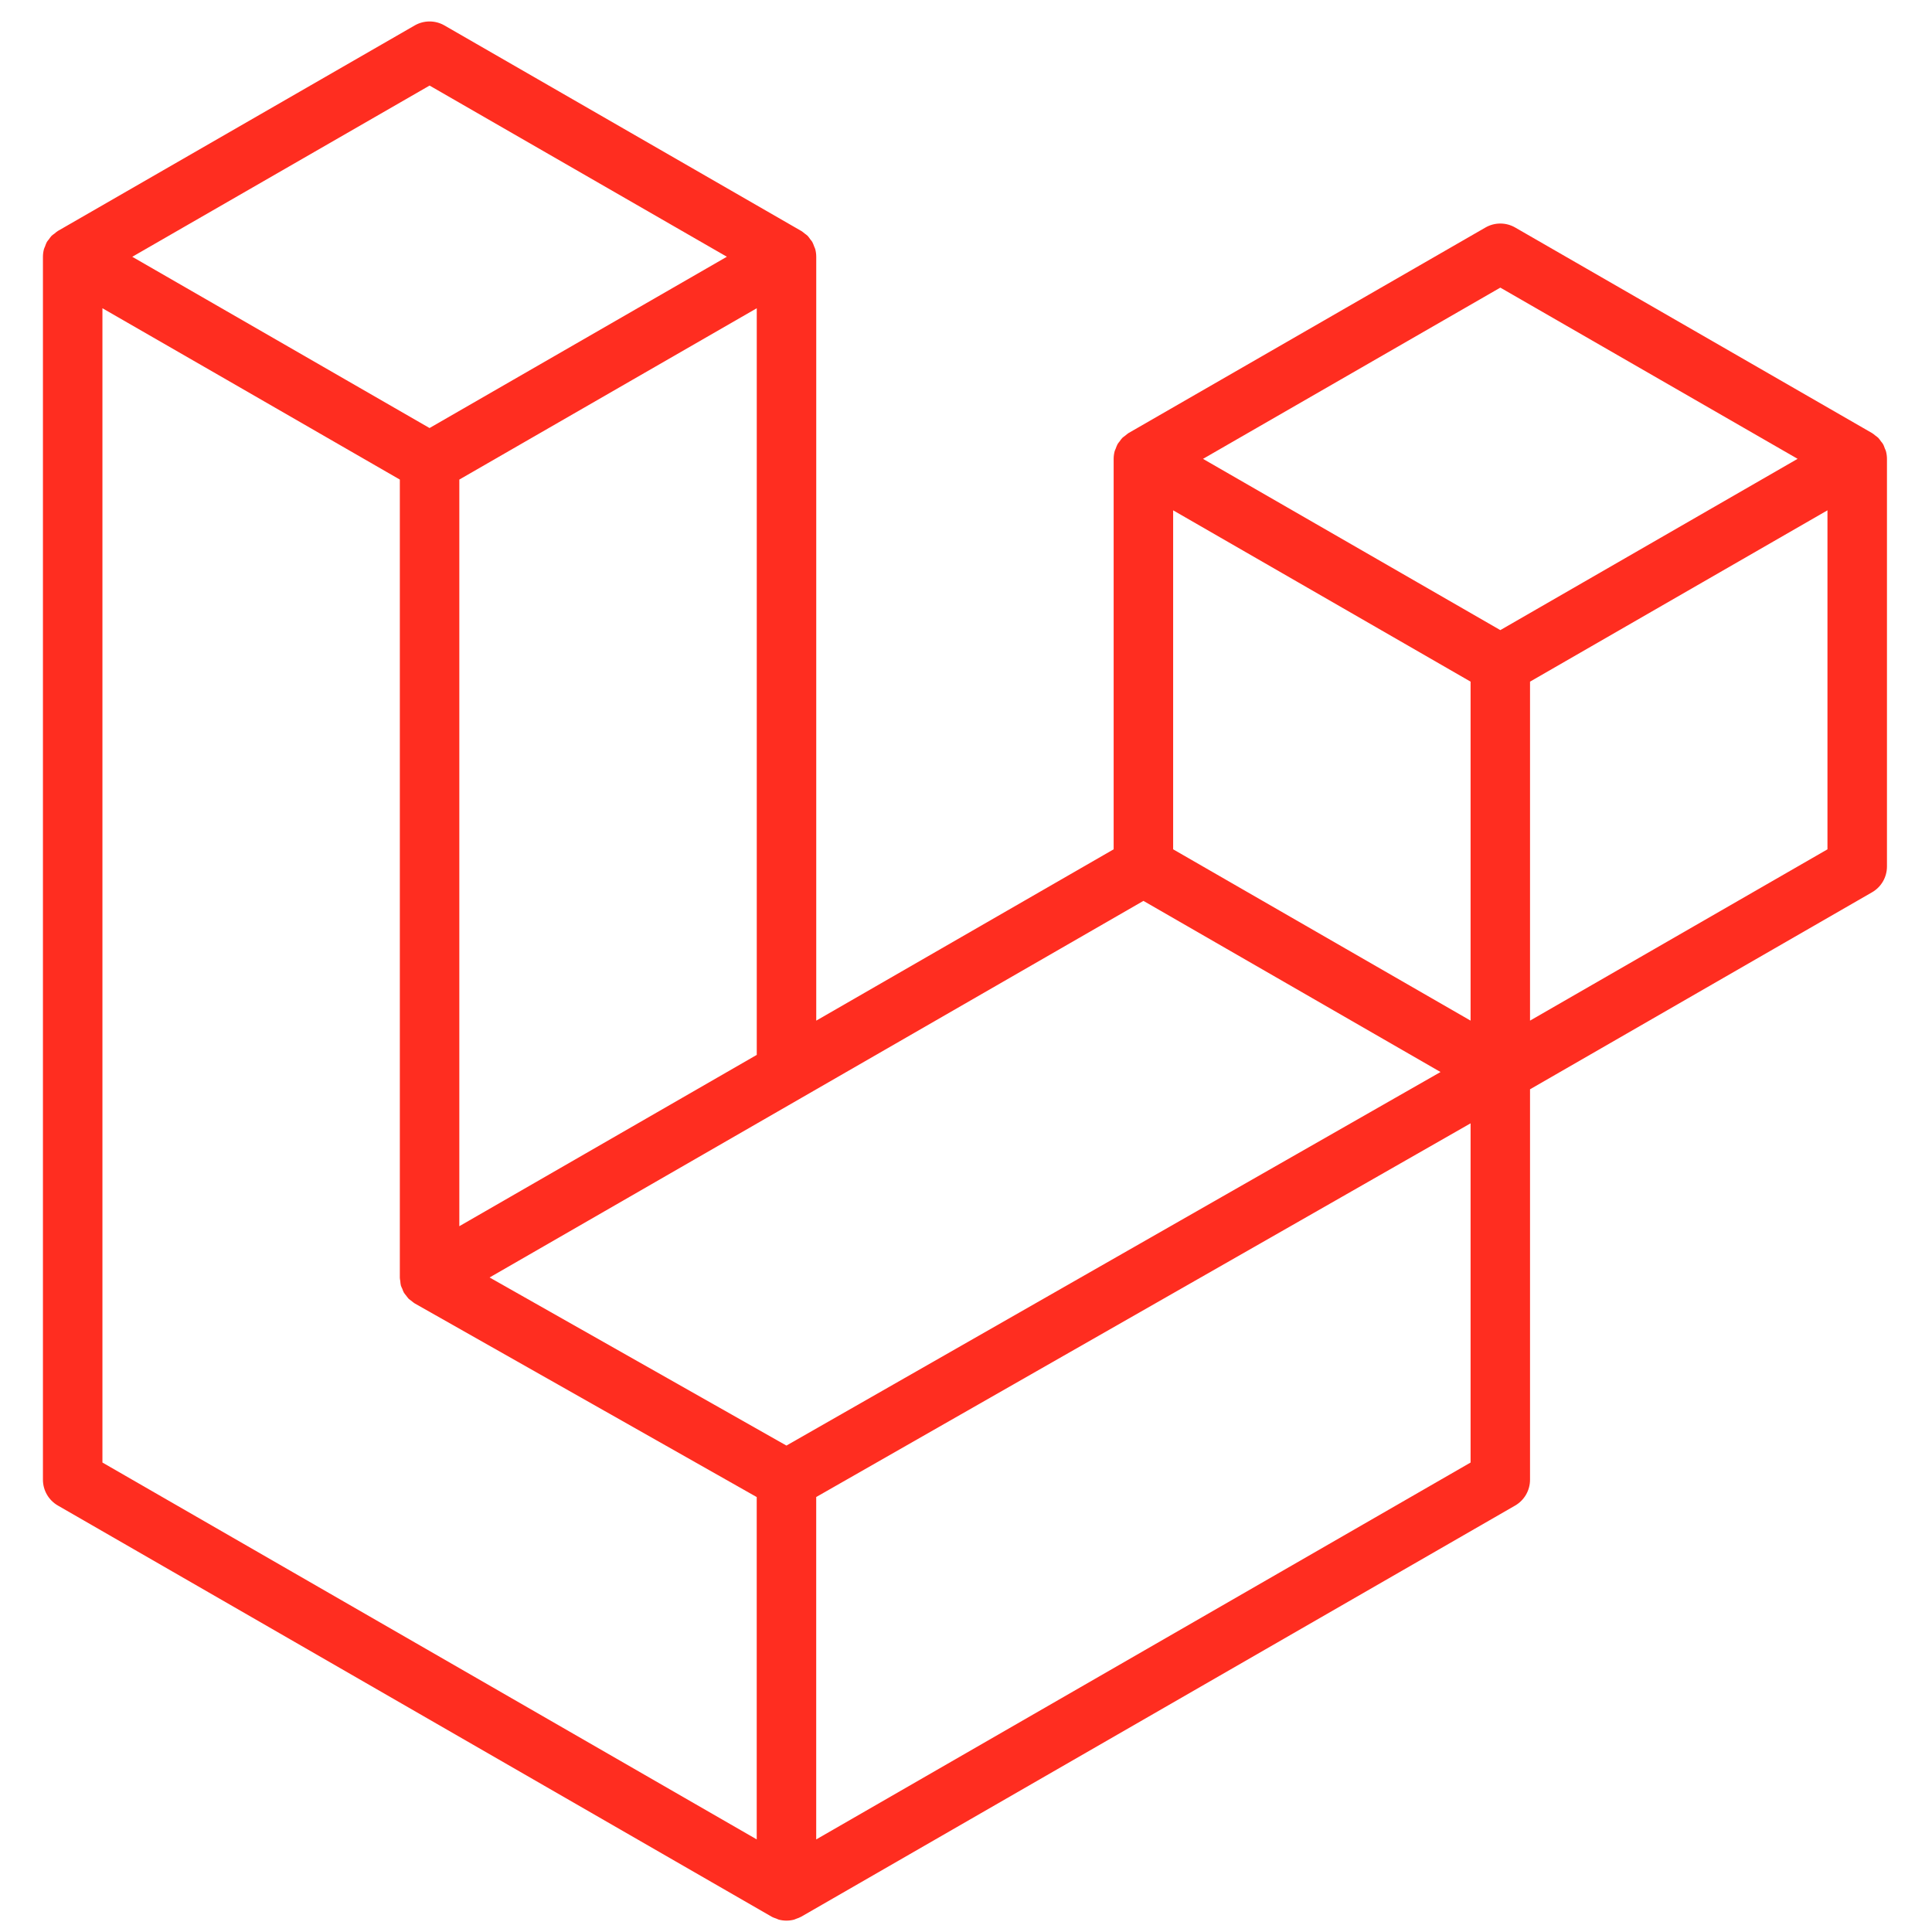
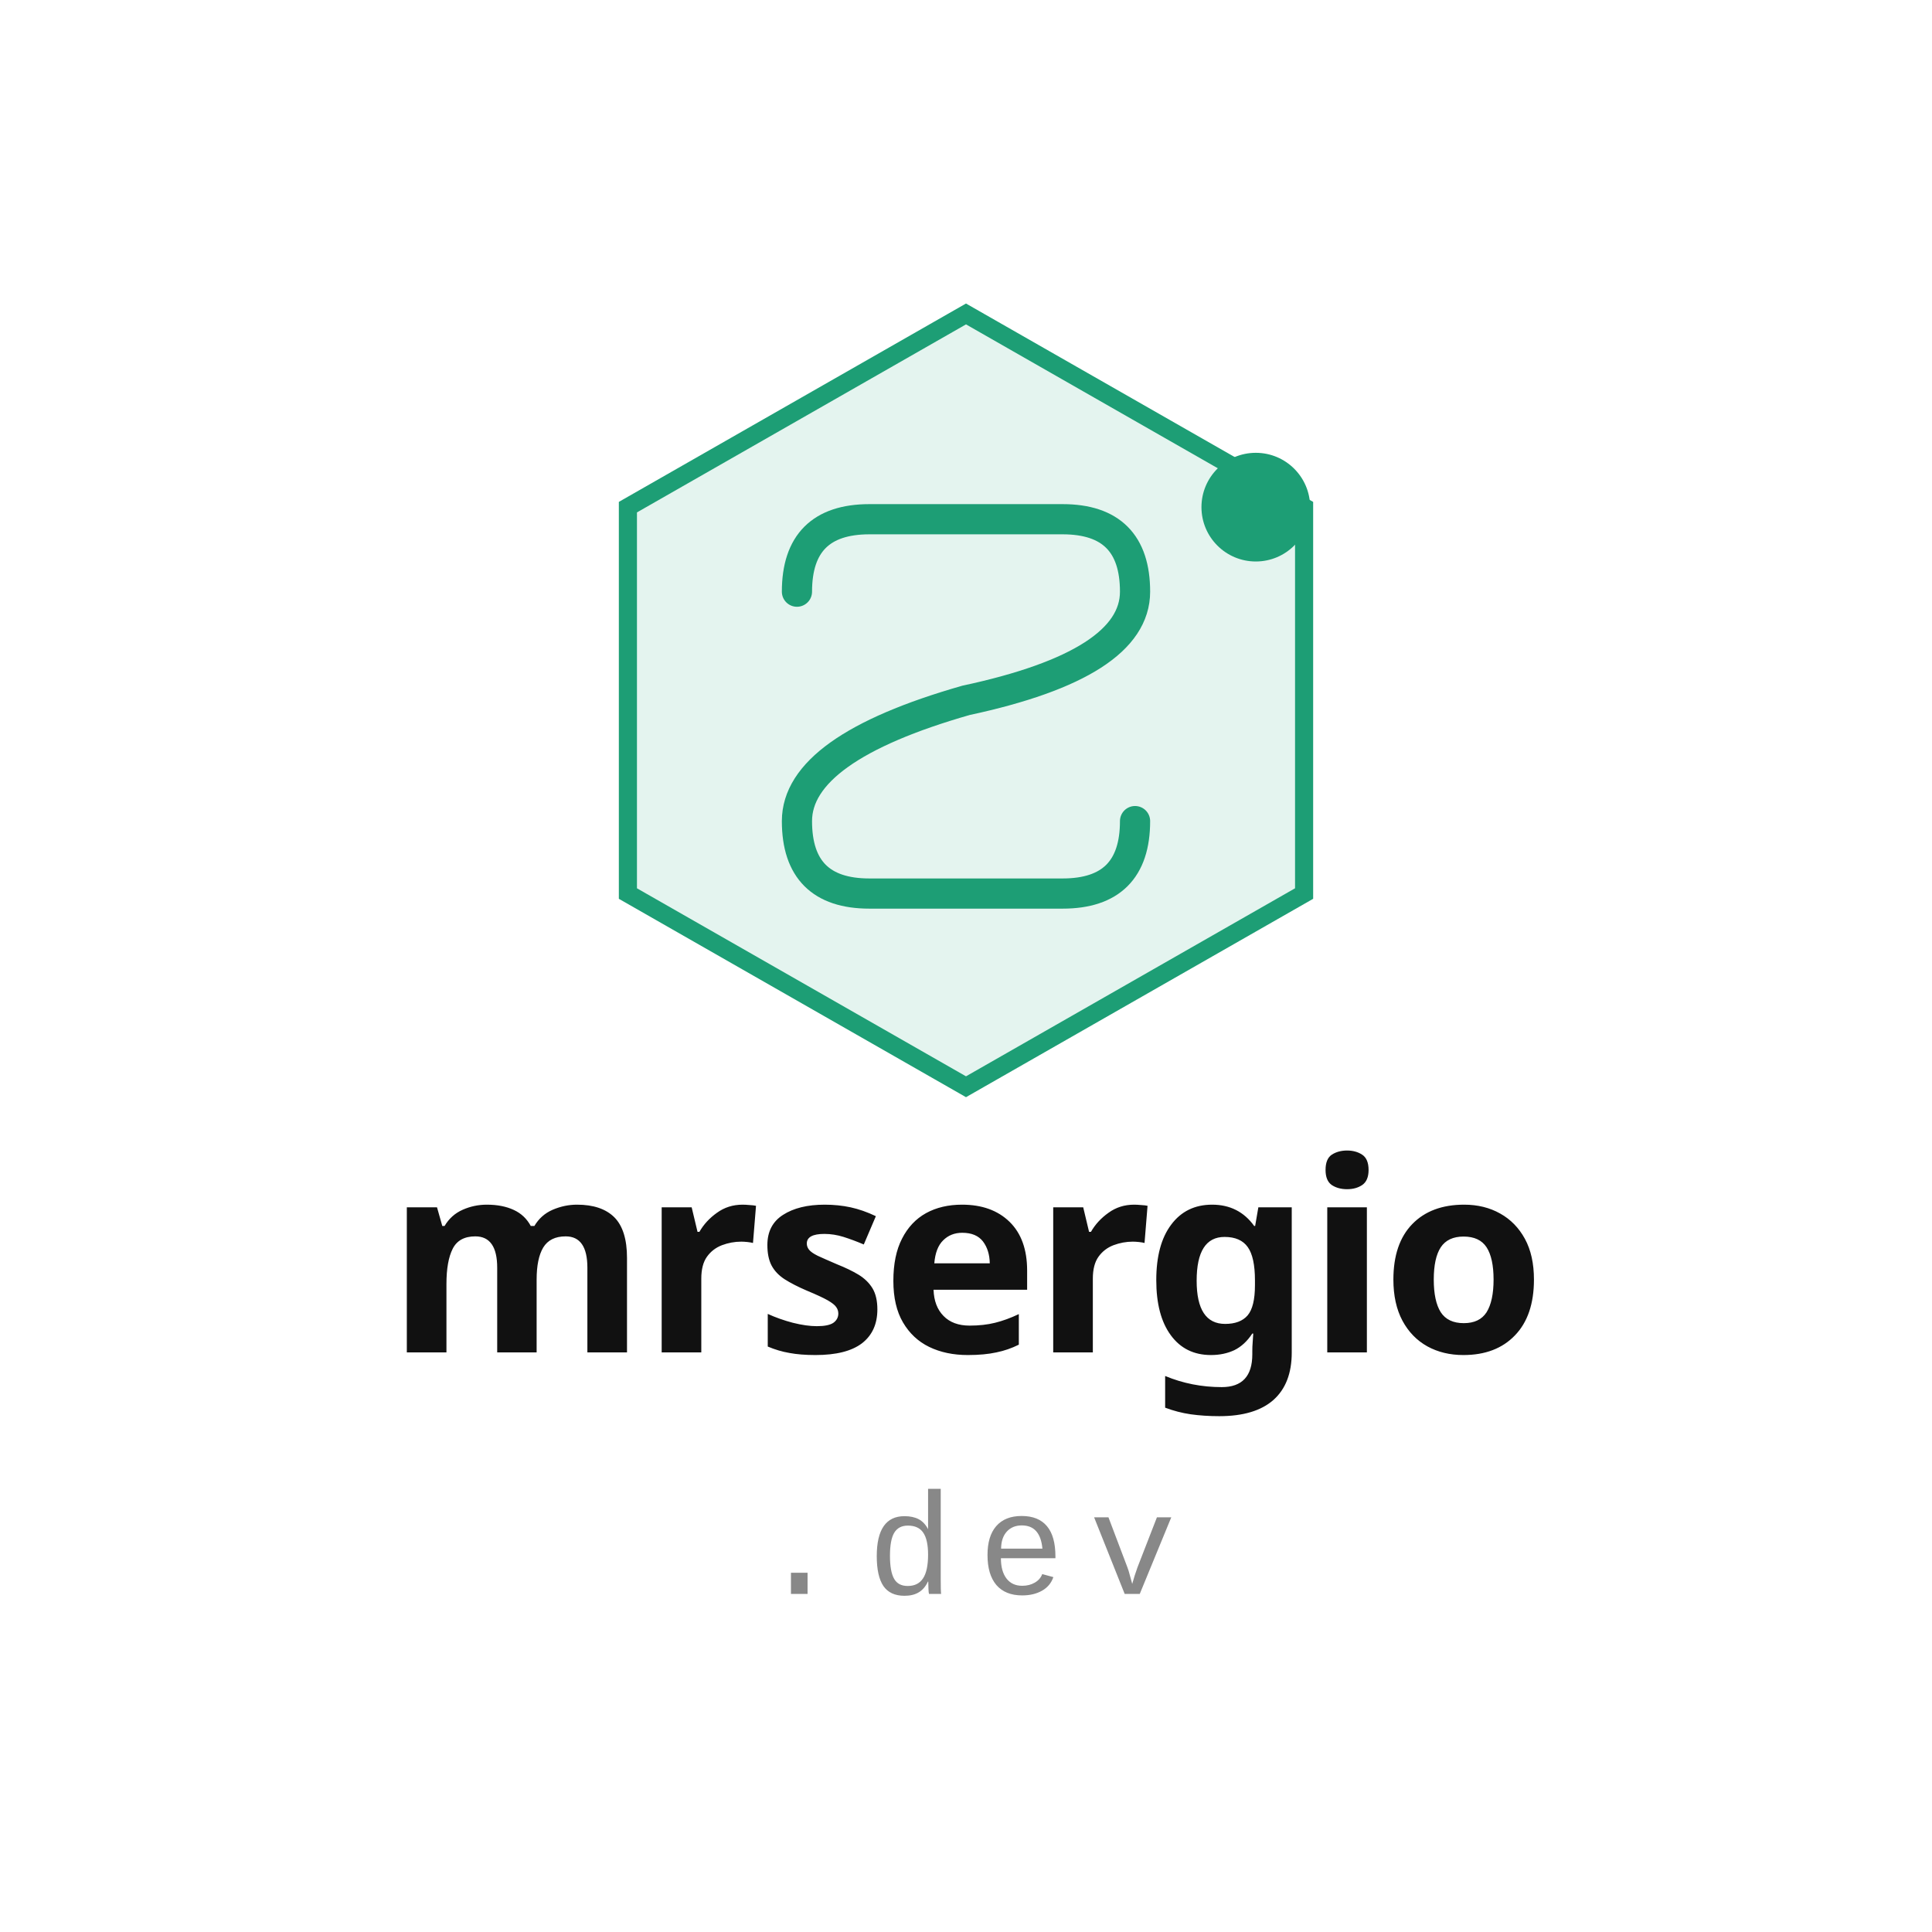
- <svg xmlns="http://www.w3.org/2000/svg" width="166" height="166" viewBox="0 0 166 166" fill="none">
-   <path fill-rule="evenodd" clip-rule="evenodd" d="M162.041 38.759C162.099 38.977 162.129 39.201 162.13 39.426V74.452C162.13 74.902 162.011 75.344 161.786 75.733C161.561 76.122 161.237 76.444 160.847 76.668L131.462 93.594V127.141C131.462 128.054 130.977 128.897 130.186 129.357L68.847 164.683C68.707 164.763 68.554 164.814 68.401 164.868C68.343 164.887 68.289 164.922 68.228 164.938C67.8 165.051 67.349 165.051 66.92 164.938C66.85 164.919 66.786 164.881 66.719 164.855C66.579 164.804 66.432 164.76 66.298 164.683L4.972 129.357C4.583 129.133 4.259 128.81 4.034 128.421C3.808 128.032 3.69 127.591 3.689 127.141L3.689 22.063C3.689 21.834 3.721 21.61 3.779 21.393C3.798 21.32 3.843 21.253 3.868 21.179C3.916 21.045 3.961 20.908 4.031 20.783C4.079 20.7 4.149 20.633 4.206 20.557C4.28 20.454 4.347 20.349 4.433 20.26C4.506 20.186 4.602 20.132 4.685 20.068C4.778 19.992 4.861 19.909 4.966 19.848L35.633 2.185C36.022 1.961 36.462 1.844 36.91 1.844C37.358 1.844 37.798 1.961 38.186 2.185L68.851 19.848H68.857C68.959 19.912 69.045 19.992 69.138 20.065C69.221 20.129 69.313 20.186 69.387 20.257C69.476 20.349 69.54 20.454 69.616 20.557C69.671 20.633 69.744 20.7 69.789 20.783C69.862 20.911 69.904 21.045 69.955 21.179C69.98 21.253 70.025 21.32 70.044 21.396C70.103 21.614 70.133 21.838 70.133 22.063V87.694L95.686 72.974V39.423C95.686 39.2 95.718 38.973 95.775 38.759C95.798 38.683 95.839 38.615 95.865 38.542C95.916 38.408 95.96 38.271 96.031 38.146C96.079 38.063 96.149 37.996 96.203 37.92C96.279 37.818 96.343 37.712 96.433 37.623C96.506 37.549 96.599 37.495 96.681 37.431C96.777 37.355 96.86 37.272 96.962 37.211L127.633 19.548C128.021 19.324 128.461 19.206 128.91 19.206C129.358 19.206 129.798 19.324 130.186 19.548L160.85 37.211C160.959 37.275 161.042 37.355 161.137 37.428C161.217 37.492 161.31 37.549 161.383 37.62C161.473 37.712 161.536 37.818 161.613 37.92C161.67 37.996 161.741 38.063 161.785 38.146C161.859 38.271 161.9 38.408 161.951 38.542C161.98 38.615 162.021 38.683 162.041 38.759ZM157.018 72.974V43.848L146.287 50.028L131.462 58.568V87.694L157.021 72.974H157.018ZM126.354 125.663V96.518L111.771 104.85L70.13 128.626V158.046L126.354 125.663ZM8.801 26.485V125.663L65.018 158.043V128.629L35.649 112L35.64 111.994L35.627 111.988C35.528 111.93 35.445 111.847 35.353 111.777C35.273 111.713 35.18 111.662 35.11 111.592L35.104 111.582C35.021 111.502 34.963 111.403 34.893 111.314C34.829 111.228 34.753 111.154 34.702 111.065L34.699 111.055C34.641 110.96 34.606 110.845 34.565 110.736C34.523 110.64 34.469 110.551 34.443 110.449C34.411 110.328 34.405 110.197 34.392 110.072C34.379 109.976 34.354 109.881 34.354 109.785V109.778V41.205L19.532 32.662L8.801 26.485ZM36.913 7.35L11.364 22.063L36.907 36.777L62.453 22.06L36.907 7.35H36.913ZM50.2 99.174L65.022 90.637V26.485L54.291 32.665L39.466 41.205V105.357L50.2 99.174ZM128.91 24.713L103.363 39.426L128.91 54.14L154.453 39.423L128.91 24.713ZM126.354 58.568L111.529 50.028L100.798 43.848V72.974L115.619 81.511L126.354 87.694V58.568ZM67.571 124.205L105.042 102.803L123.772 92.109L98.245 77.405L68.854 94.334L42.066 109.762L67.571 124.205Z" fill="#FF2D20" />
+ <svg xmlns="http://www.w3.org/2000/svg" width="166" height="166" viewBox="0 0 160 120" fill="none">
+   <polygon points="80,6 108,22 108,54 80,70 52,54 52,22" fill="#1D9E75" opacity="0.12" />
+   <polygon points="80,6 108,22 108,54 80,70 52,54 52,22" fill="none" stroke="#1D9E75" stroke-width="1.5" />
+   <path d="M66 29 Q66 23 72 23 L88 23 Q94 23 94 29 Q94 35 80 38 Q66 42 66 48 Q66 54 72 54 L88 54 Q94 54 94 48" stroke="#1D9E75" stroke-width="2.5" stroke-linecap="round" fill="none" />
+   <circle cx="104" cy="22" r="4.5" fill="#1D9E75" />
+   <text x="80" y="92" font-family="'Syne', 'Arial Black', sans-serif" font-weight="800" font-size="22" fill="#111111" letter-spacing="-0.5" text-anchor="middle">mrsergio</text>
+   <text x="80" y="112" font-family="'Space Mono', 'Courier New', monospace" font-size="12" fill="#888888" letter-spacing="2" text-anchor="middle">.dev</text>
</svg>
